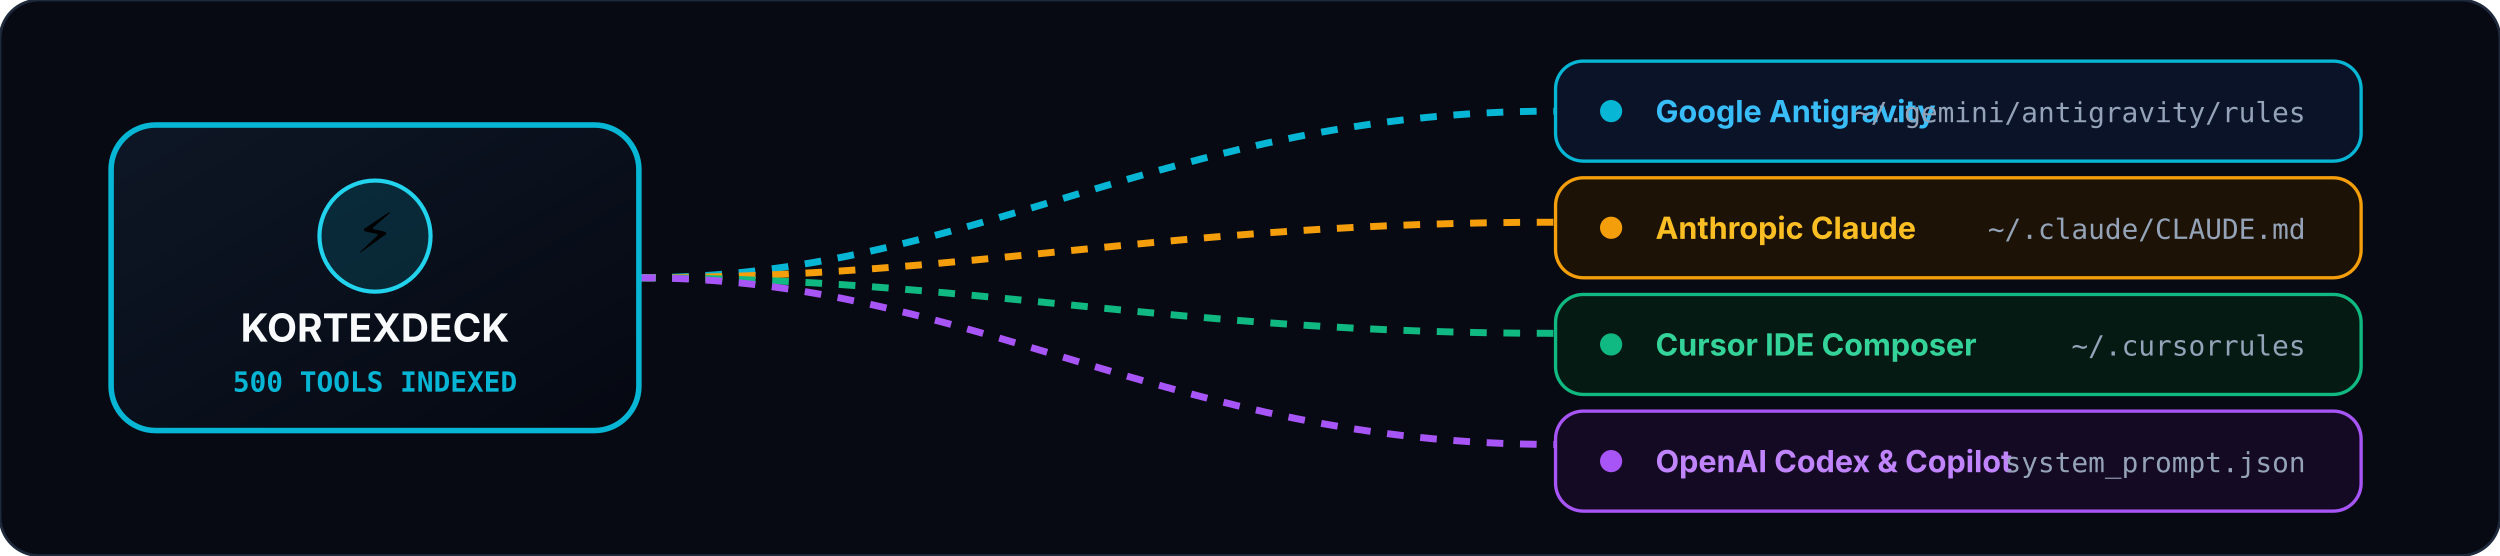
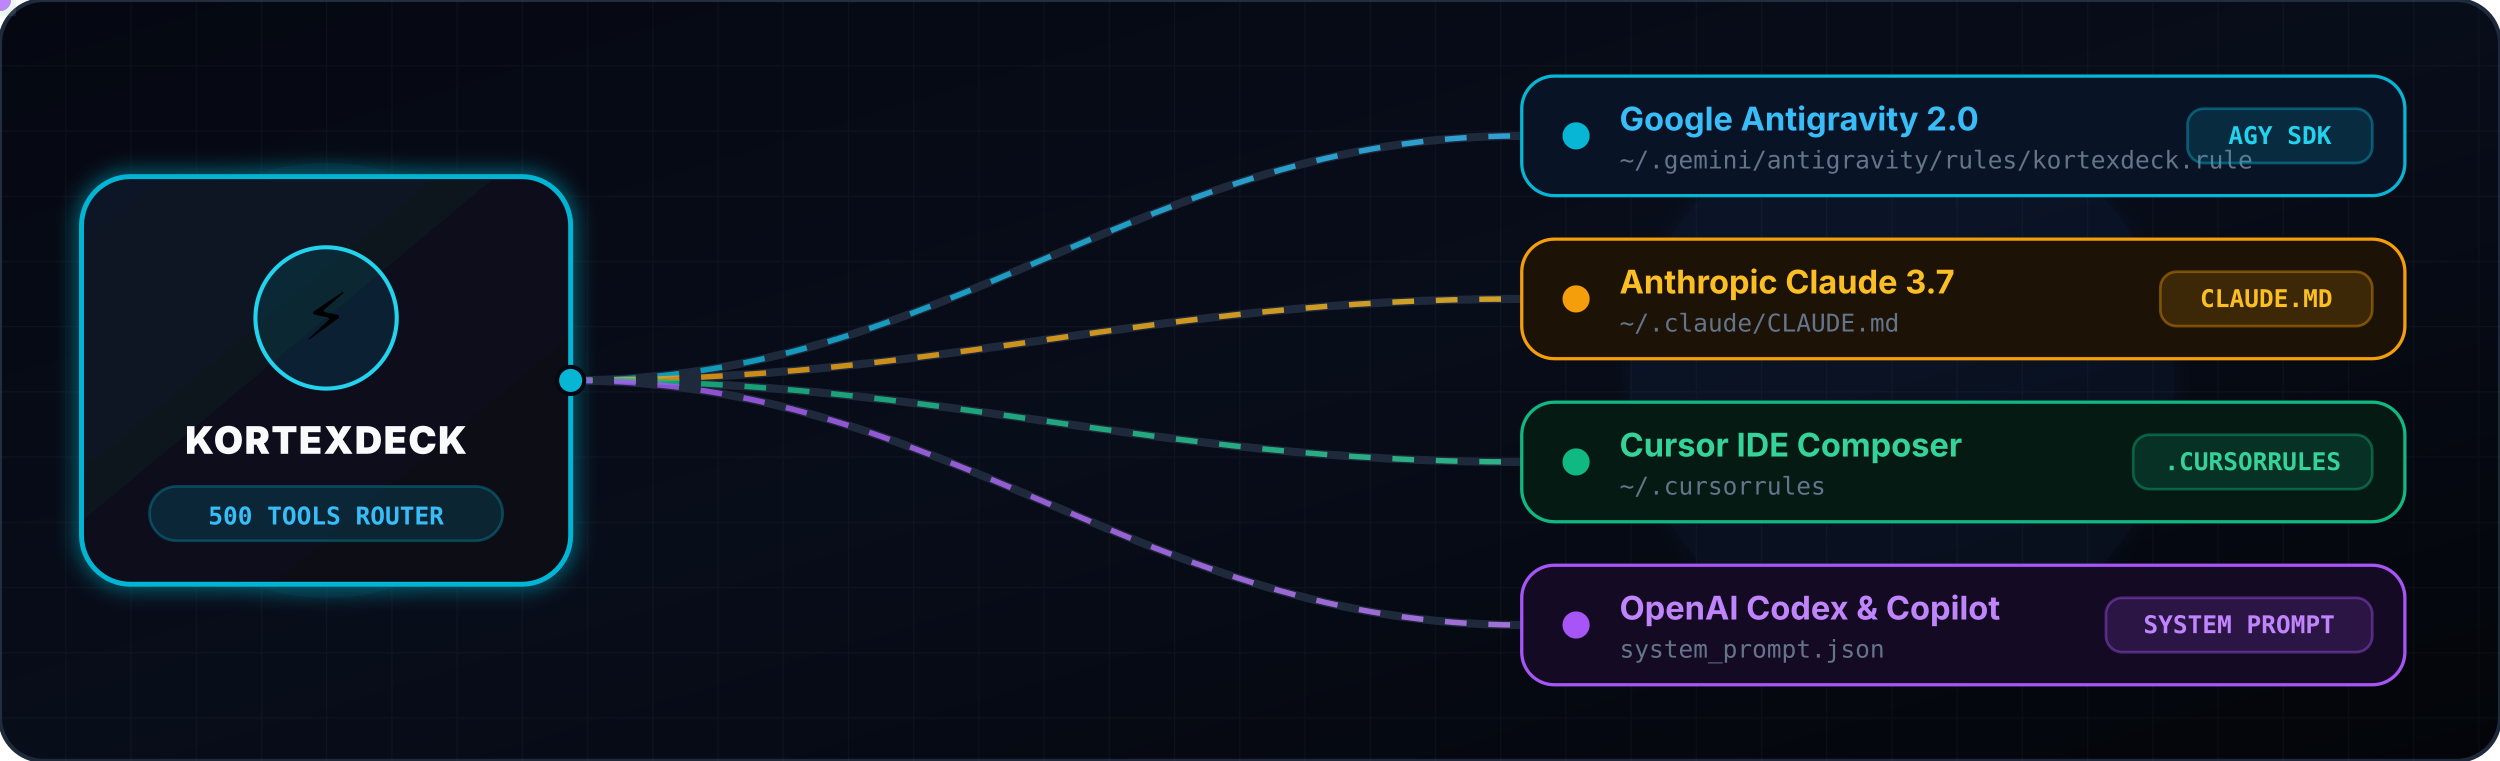
- <svg xmlns="http://www.w3.org/2000/svg" viewBox="0 0 900 200" width="100%" height="100%">
+ <svg xmlns="http://www.w3.org/2000/svg" viewBox="0 0 920 280" width="100%" height="100%">
  <defs>
-     <linearGradient id="hubBg" x1="0%" y1="0%" x2="100%" y2="100%">
+     <linearGradient id="bgCanvas" x1="0%" y1="0%" x2="100%" y2="100%">
+       <stop offset="0%" stop-color="#050811" />
+       <stop offset="50%" stop-color="#080d1a" />
+       <stop offset="100%" stop-color="#030509" />
+     </linearGradient>
+     <linearGradient id="hubGradient" x1="0%" y1="0%" x2="100%" y2="100%">
      <stop offset="0%" stop-color="#0e1726" />
-       <stop offset="100%" stop-color="#050811" />
+       <stop offset="100%" stop-color="#070a14" />
    </linearGradient>
-     <style>
-       @keyframes dash {
-         to {
-           stroke-dashoffset: -40;
-         }
-       }
-       @keyframes hubGlow {
-         0%, 100% { filter: drop-shadow(0 0 10px rgba(6, 182, 212, 0.3)); }
-         50% { filter: drop-shadow(0 0 25px rgba(245, 158, 11, 0.4)); }
-       }
-       @keyframes pulseCard {
-         0%, 100% { transform: scale(1); }
-         50% { transform: scale(1.03); }
-       }
-       .flowing-line {
-         stroke-dasharray: 6, 6;
-         animation: dash 1.2s linear infinite;
-       }
-       .hub { animation: hubGlow 4s ease-in-out infinite; }
-       .p1 { animation: pulseCard 3s ease-in-out infinite; }
-       .p2 { animation: pulseCard 3s ease-in-out infinite 0.75s; }
-       .p3 { animation: pulseCard 3s ease-in-out infinite 1.5s; }
-       .p4 { animation: pulseCard 3s ease-in-out infinite 2.25s; }
-     </style>
+     <linearGradient id="pathGradCyan" x1="0%" y1="0%" x2="100%" y2="0%">
+       <stop offset="0%" stop-color="#06b6d4" />
+       <stop offset="100%" stop-color="#38bdf8" />
+     </linearGradient>
+     <linearGradient id="pathGradAmber" x1="0%" y1="0%" x2="100%" y2="0%">
+       <stop offset="0%" stop-color="#f59e0b" />
+       <stop offset="100%" stop-color="#fbbf24" />
+     </linearGradient>
+     <linearGradient id="pathGradEmerald" x1="0%" y1="0%" x2="100%" y2="0%">
+       <stop offset="0%" stop-color="#10b981" />
+       <stop offset="100%" stop-color="#34d399" />
+     </linearGradient>
+     <linearGradient id="pathGradPurple" x1="0%" y1="0%" x2="100%" y2="0%">
+       <stop offset="0%" stop-color="#a855f7" />
+       <stop offset="100%" stop-color="#c084fc" />
+     </linearGradient>
+     <filter id="neonGlow" x="-20%" y="-20%" width="140%" height="140%">
+       <feGaussianBlur stdDeviation="4" result="blur" />
+       <feComposite in="SourceGraphic" in2="blur" operator="over" />
+     </filter>
+     <pattern id="gridPattern" width="24" height="24" patternUnits="userSpaceOnUse">
+       <path d="M 24 0 L 0 0 0 24" fill="none" stroke="rgba(255, 255, 255, 0.03)" stroke-width="1" />
+     </pattern>
+     <path id="routeAntigravity" d="M 210 140 C 350 140, 420 50, 560 50" fill="none" />
+     <path id="routeClaude" d="M 210 140 C 350 140, 420 110, 560 110" fill="none" />
+     <path id="routeCursor" d="M 210 140 C 350 140, 420 170, 560 170" fill="none" />
+     <path id="routeCodex" d="M 210 140 C 350 140, 420 230, 560 230" fill="none" />
  </defs>
-   <rect width="900" height="200" rx="14" fill="#070a12" stroke="#1e293b" />
-   <path d="M 230 100 C 350 100, 420 40, 560 40" fill="none" stroke="#06b6d4" stroke-width="2.5" class="flowing-line" />
-   <path d="M 230 100 C 350 100, 420 80, 560 80" fill="none" stroke="#f59e0b" stroke-width="2.5" class="flowing-line" />
-   <path d="M 230 100 C 350 100, 420 120, 560 120" fill="none" stroke="#10b981" stroke-width="2.5" class="flowing-line" />
-   <path d="M 230 100 C 350 100, 420 160, 560 160" fill="none" stroke="#a855f7" stroke-width="2.5" class="flowing-line" />
-   <g transform="translate(40, 45)" class="hub">
-     <rect width="190" height="110" rx="16" fill="url(#hubBg)" stroke="#06b6d4" stroke-width="2" />
-     <circle cx="95" cy="40" r="20" fill="rgba(6, 182, 212, 0.15)" stroke="#22d3ee" stroke-width="1.5" />
-     <text x="95" y="46" text-anchor="middle" font-size="20">⚡</text>
-     <text x="95" y="78" text-anchor="middle" fill="#f8fafc" font-family="-apple-system, BlinkMacSystemFont, Segoe UI, sans-serif" font-size="14" font-weight="bold">
+   <rect width="920" height="280" rx="16" fill="url(#bgCanvas)" stroke="#1e293b" stroke-width="1.5" />
+   <rect width="920" height="280" rx="16" fill="url(#gridPattern)" />
+   <circle cx="120" cy="140" r="80" fill="#06b6d4" opacity="0.12" filter="url(#neonGlow)">
+     <animate attributeName="opacity" values="0.08;0.18;0.08" dur="4s" repeatCount="indefinite" />
+   </circle>
+   <circle cx="700" cy="140" r="100" fill="#3b82f6" opacity="0.06" filter="url(#neonGlow)" />
+   <path d="M 210 140 C 350 140, 420 50, 560 50" fill="none" stroke="#1e293b" stroke-width="3" />
+   <path d="M 210 140 C 350 140, 420 110, 560 110" fill="none" stroke="#1e293b" stroke-width="3" />
+   <path d="M 210 140 C 350 140, 420 170, 560 170" fill="none" stroke="#1e293b" stroke-width="3" />
+   <path d="M 210 140 C 350 140, 420 230, 560 230" fill="none" stroke="#1e293b" stroke-width="3" />
+   <path d="M 210 140 C 350 140, 420 50, 560 50" fill="none" stroke="url(#pathGradCyan)" stroke-width="2" stroke-dasharray="8 8" opacity="0.8">
+     <animate attributeName="stroke-dashoffset" from="0" to="-32" dur="1.2s" repeatCount="indefinite" />
+   </path>
+   <path d="M 210 140 C 350 140, 420 110, 560 110" fill="none" stroke="url(#pathGradAmber)" stroke-width="2" stroke-dasharray="8 8" opacity="0.8">
+     <animate attributeName="stroke-dashoffset" from="0" to="-32" dur="1.2s" repeatCount="indefinite" />
+   </path>
+   <path d="M 210 140 C 350 140, 420 170, 560 170" fill="none" stroke="url(#pathGradEmerald)" stroke-width="2" stroke-dasharray="8 8" opacity="0.8">
+     <animate attributeName="stroke-dashoffset" from="0" to="-32" dur="1.2s" repeatCount="indefinite" />
+   </path>
+   <path d="M 210 140 C 350 140, 420 230, 560 230" fill="none" stroke="url(#pathGradPurple)" stroke-width="2" stroke-dasharray="8 8" opacity="0.8">
+     <animate attributeName="stroke-dashoffset" from="0" to="-32" dur="1.2s" repeatCount="indefinite" />
+   </path>
+   <circle r="4" fill="#22d3ee" filter="url(#neonGlow)">
+     <animateMotion dur="1.8s" repeatCount="indefinite" rotate="auto">
+       <mpath href="#routeAntigravity" />
+     </animateMotion>
+   </circle>
+   <circle r="4" fill="#fbbf24" filter="url(#neonGlow)">
+     <animateMotion dur="1.8s" repeatCount="indefinite" rotate="auto" begin="0.45s">
+       <mpath href="#routeClaude" />
+     </animateMotion>
+   </circle>
+   <circle r="4" fill="#34d399" filter="url(#neonGlow)">
+     <animateMotion dur="1.8s" repeatCount="indefinite" rotate="auto" begin="0.9s">
+       <mpath href="#routeCursor" />
+     </animateMotion>
+   </circle>
+   <circle r="4" fill="#c084fc" filter="url(#neonGlow)">
+     <animateMotion dur="1.8s" repeatCount="indefinite" rotate="auto" begin="1.35s">
+       <mpath href="#routeCodex" />
+     </animateMotion>
+   </circle>
+   <g transform="translate(30, 65)">
+     <rect width="180" height="150" rx="18" fill="url(#hubGradient)" stroke="#06b6d4" stroke-width="1.8" filter="url(#neonGlow)" />
+     <circle cx="90" cy="52" r="26" fill="rgba(6, 182, 212, 0.12)" stroke="#22d3ee" stroke-width="1.5">
+       <animate attributeName="r" values="24;27;24" dur="2s" repeatCount="indefinite" />
+     </circle>
+     <text x="90" y="60" text-anchor="middle" font-size="24">⚡</text>
+     <text x="90" y="102" text-anchor="middle" fill="#f8fafc" font-family="-apple-system, BlinkMacSystemFont, Segoe UI, sans-serif" font-size="14" font-weight="900" letter-spacing="0.5">
      KORTEXDECK
    </text>
-     <text x="95" y="96" text-anchor="middle" fill="#06b6d4" font-family="monospace" font-size="10" font-weight="bold">
-       500 TOOLS INDEXED
+     <rect x="25" y="114" width="130" height="20" rx="10" fill="rgba(6, 182, 212, 0.15)" stroke="rgba(6, 182, 212, 0.3)" />
+     <text x="90" y="128" text-anchor="middle" fill="#38bdf8" font-family="monospace" font-size="9" font-weight="bold">
+       500 TOOLS ROUTER
+     </text>
+     <circle cx="180" cy="75" r="5" fill="#06b6d4" stroke="#050811" stroke-width="1.5">
+       <animate attributeName="r" values="4;6;4" dur="1.2s" repeatCount="indefinite" />
+     </circle>
+   </g>
+   <g transform="translate(560, 28)">
+     <rect width="325" height="44" rx="12" fill="#091326" stroke="#06b6d4" stroke-width="1.2" />
+     <circle cx="20" cy="22" r="5" fill="#06b6d4">
+       <animate attributeName="opacity" values="0.5;1;0.5" dur="1.5s" repeatCount="indefinite" />
+     </circle>
+     <text x="36" y="20" fill="#38bdf8" font-family="-apple-system, BlinkMacSystemFont, Segoe UI, sans-serif" font-size="12" font-weight="bold">
+       Google Antigravity 2.0
+     </text>
+     <text x="36" y="34" fill="#64748b" font-family="monospace" font-size="9">
+       ~/.gemini/antigravity/rules/kortexdeck.rule
+     </text>
+     <rect x="245" y="12" width="68" height="20" rx="6" fill="rgba(6, 182, 212, 0.15)" stroke="rgba(6, 182, 212, 0.4)" />
+     <text x="279" y="25" text-anchor="middle" fill="#22d3ee" font-family="monospace" font-size="9" font-weight="bold">
+       AGY SDK
    </text>
  </g>
-   <g transform="translate(560, 22)" class="p1">
-     <rect width="290" height="36" rx="10" fill="#0b1329" stroke="#06b6d4" stroke-width="1.2" />
-     <circle cx="20" cy="18" r="4" fill="#06b6d4" />
-     <text x="36" y="22" fill="#38bdf8" font-family="-apple-system, BlinkMacSystemFont, Segoe UI, sans-serif" font-size="11" font-weight="bold">
-       Google Antigravity
+   <g transform="translate(560, 88)">
+     <rect width="325" height="44" rx="12" fill="#1c1306" stroke="#f59e0b" stroke-width="1.2" />
+     <circle cx="20" cy="22" r="5" fill="#f59e0b">
+       <animate attributeName="opacity" values="0.5;1;0.5" dur="1.5s" repeatCount="indefinite" begin="0.3s" />
+     </circle>
+     <text x="36" y="20" fill="#fbbf24" font-family="-apple-system, BlinkMacSystemFont, Segoe UI, sans-serif" font-size="12" font-weight="bold">
+       Anthropic Claude 3.7
    </text>
-     <text x="270" y="22" text-anchor="end" fill="#94a3b8" font-family="monospace" font-size="10">
-       ~/.gemini/antigravity/rules
+     <text x="36" y="34" fill="#64748b" font-family="monospace" font-size="9">
+       ~/.claude/CLAUDE.md
+     </text>
+     <rect x="235" y="12" width="78" height="20" rx="6" fill="rgba(245, 158, 11, 0.15)" stroke="rgba(245, 158, 11, 0.4)" />
+     <text x="274" y="25" text-anchor="middle" fill="#fbbf24" font-family="monospace" font-size="9" font-weight="bold">
+       CLAUDE.MD
    </text>
  </g>
-   <g transform="translate(560, 64)" class="p2">
-     <rect width="290" height="36" rx="10" fill="#1c1306" stroke="#f59e0b" stroke-width="1.2" />
-     <circle cx="20" cy="18" r="4" fill="#f59e0b" />
-     <text x="36" y="22" fill="#fbbf24" font-family="-apple-system, BlinkMacSystemFont, Segoe UI, sans-serif" font-size="11" font-weight="bold">
-       Anthropic Claude
+   <g transform="translate(560, 148)">
+     <rect width="325" height="44" rx="12" fill="#061a14" stroke="#10b981" stroke-width="1.2" />
+     <circle cx="20" cy="22" r="5" fill="#10b981">
+       <animate attributeName="opacity" values="0.5;1;0.5" dur="1.5s" repeatCount="indefinite" begin="0.6s" />
+     </circle>
+     <text x="36" y="20" fill="#34d399" font-family="-apple-system, BlinkMacSystemFont, Segoe UI, sans-serif" font-size="12" font-weight="bold">
+       Cursor IDE Composer
    </text>
-     <text x="270" y="22" text-anchor="end" fill="#94a3b8" font-family="monospace" font-size="10">
-       ~/.claude/CLAUDE.md
+     <text x="36" y="34" fill="#64748b" font-family="monospace" font-size="9">
+       ~/.cursorrules
+     </text>
+     <rect x="225" y="12" width="88" height="20" rx="6" fill="rgba(16, 185, 129, 0.15)" stroke="rgba(16, 185, 129, 0.4)" />
+     <text x="269" y="25" text-anchor="middle" fill="#34d399" font-family="monospace" font-size="9" font-weight="bold">
+       .CURSORRULES
    </text>
  </g>
-   <g transform="translate(560, 106)" class="p3">
-     <rect width="290" height="36" rx="10" fill="#061a14" stroke="#10b981" stroke-width="1.2" />
-     <circle cx="20" cy="18" r="4" fill="#10b981" />
-     <text x="36" y="22" fill="#34d399" font-family="-apple-system, BlinkMacSystemFont, Segoe UI, sans-serif" font-size="11" font-weight="bold">
-       Cursor IDE Composer
-     </text>
-     <text x="270" y="22" text-anchor="end" fill="#94a3b8" font-family="monospace" font-size="10">
-       ~/.cursorrules
-     </text>
-   </g>
-   <g transform="translate(560, 148)" class="p4">
-     <rect width="290" height="36" rx="10" fill="#150a24" stroke="#a855f7" stroke-width="1.2" />
-     <circle cx="20" cy="18" r="4" fill="#a855f7" />
-     <text x="36" y="22" fill="#c084fc" font-family="-apple-system, BlinkMacSystemFont, Segoe UI, sans-serif" font-size="11" font-weight="bold">
+   <g transform="translate(560, 208)">
+     <rect width="325" height="44" rx="12" fill="#150a24" stroke="#a855f7" stroke-width="1.2" />
+     <circle cx="20" cy="22" r="5" fill="#a855f7">
+       <animate attributeName="opacity" values="0.5;1;0.5" dur="1.5s" repeatCount="indefinite" begin="0.9s" />
+     </circle>
+     <text x="36" y="20" fill="#c084fc" font-family="-apple-system, BlinkMacSystemFont, Segoe UI, sans-serif" font-size="12" font-weight="bold">
      OpenAI Codex &amp; Copilot
    </text>
-     <text x="270" y="22" text-anchor="end" fill="#94a3b8" font-family="monospace" font-size="10">
+     <text x="36" y="34" fill="#64748b" font-family="monospace" font-size="9">
      system_prompt.json
+     </text>
+     <rect x="215" y="12" width="98" height="20" rx="6" fill="rgba(168, 85, 247, 0.15)" stroke="rgba(168, 85, 247, 0.4)" />
+     <text x="264" y="25" text-anchor="middle" fill="#c084fc" font-family="monospace" font-size="9" font-weight="bold">
+       SYSTEM PROMPT
    </text>
  </g>
</svg>
